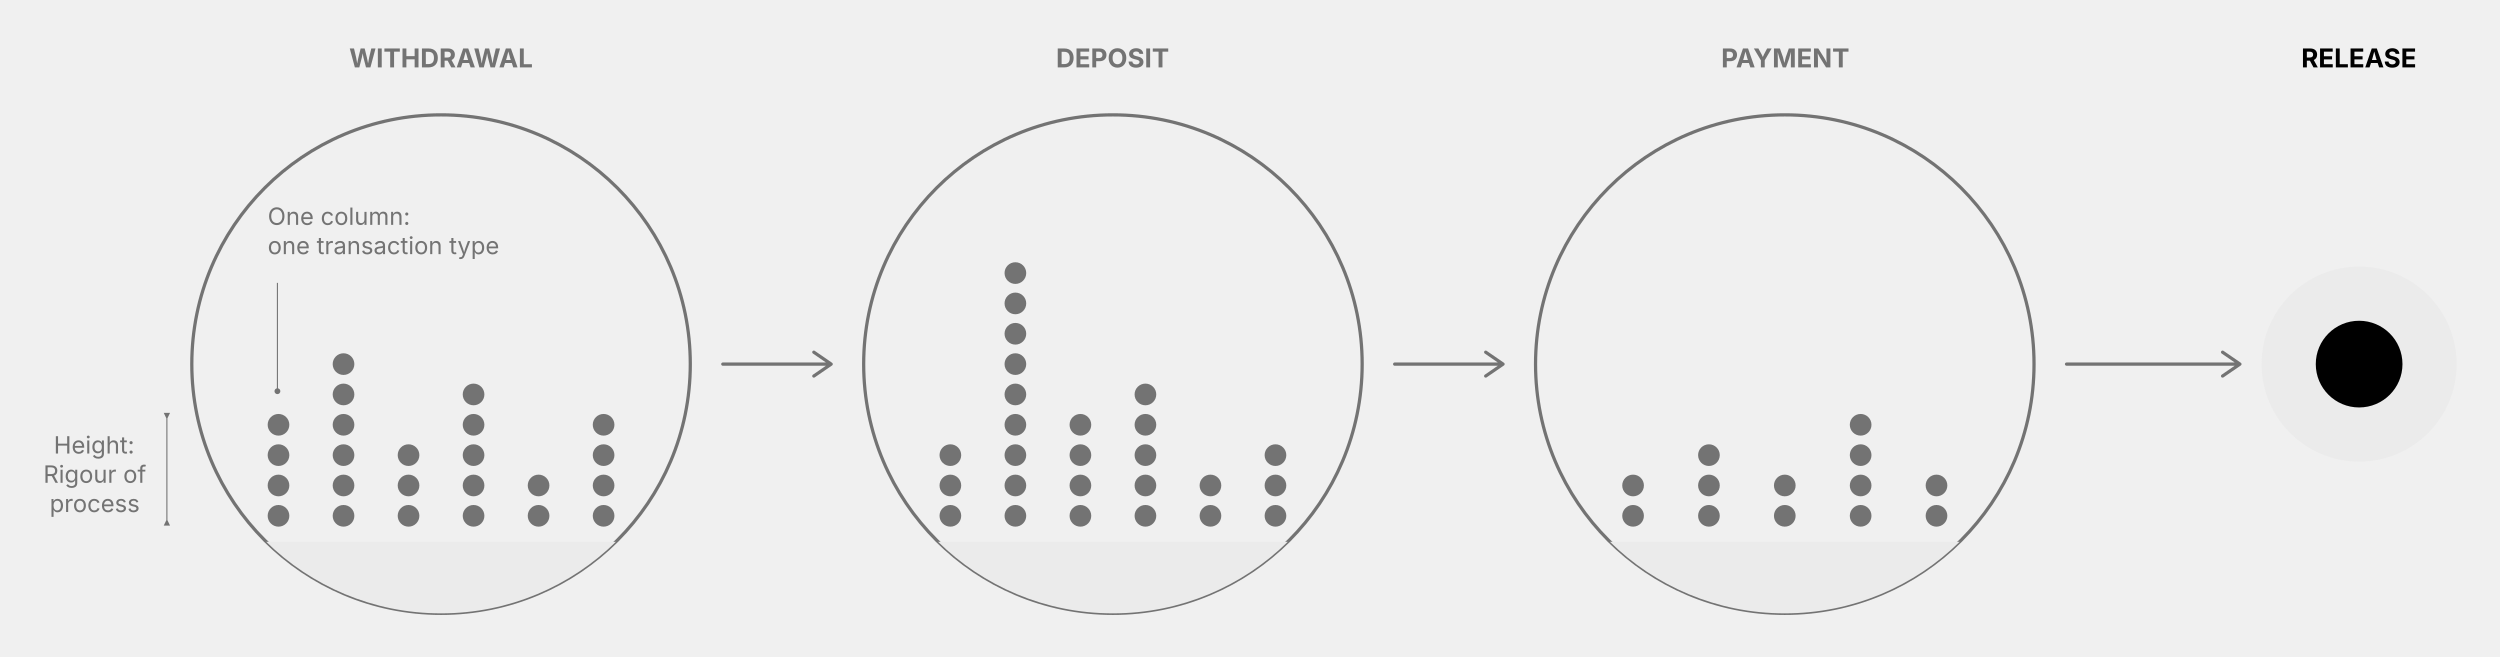
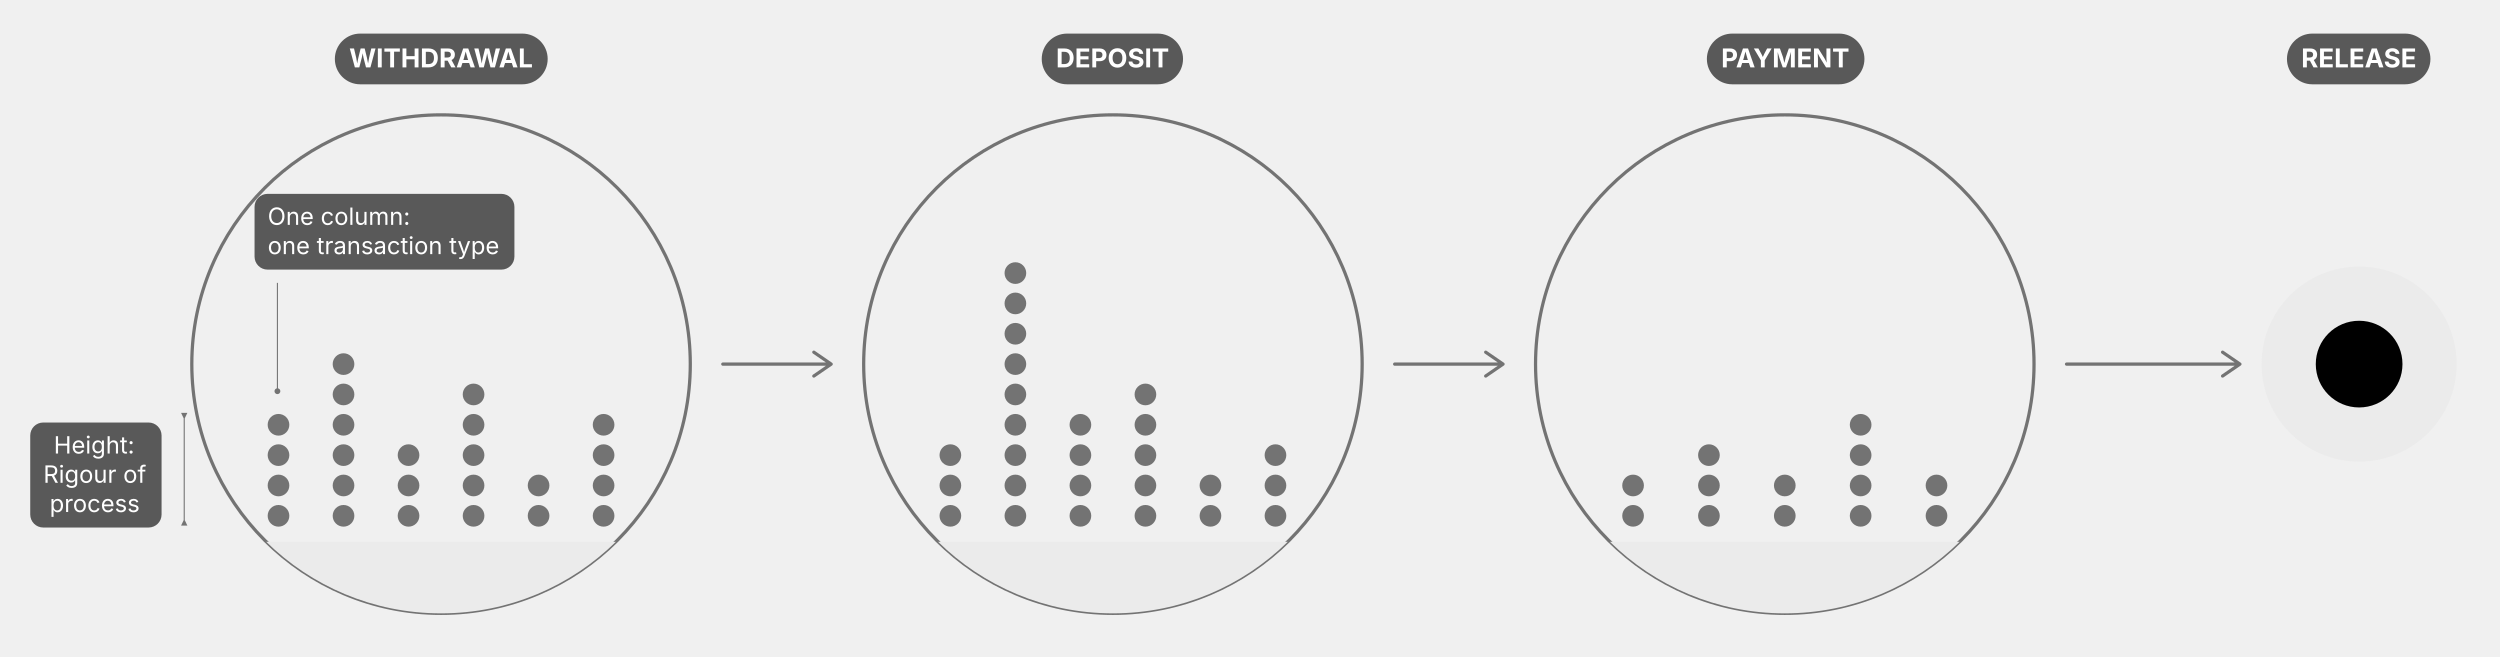
<svg xmlns="http://www.w3.org/2000/svg" class="story__svg" viewBox="-7 224 2307 606" role="img" aria-labelledby="teller-approach-title teller-approach-desc">
  <g font-family="Inter, sans-serif" fill="none">
    <g class="story__fade" data-stage="1" style="--i:0">
      <circle cx="400" cy="560" r="230" stroke="#737373" stroke-width="3" />
-       <text fill="#737373" font-family="Inter" font-size="24" font-weight="bold" letter-spacing="0em">
+       <rect x="302.0" y="255.0" width="196.4" height="46.8" rx="23.4" fill="#595959" />
+       <text fill="#fff" font-family="Inter" font-size="24" font-weight="bold" letter-spacing="0em">
        <tspan x="315.2" y="286.2">WITHDRAWAL</tspan>
      </text>
    </g>
    <g class="story__fade" data-stage="1" style="--i:1">
      <path d="M660 560H760M744 571L760 560L744 549" stroke="#737373" stroke-width="3" stroke-linecap="round" stroke-linejoin="round" />
    </g>
    <g class="story__fade" data-stage="1" style="--i:2">
      <circle cx="1020" cy="560" r="230" stroke="#737373" stroke-width="3" />
-       <text fill="#737373" font-family="Inter" font-size="24" font-weight="bold" letter-spacing="0em">
+       <rect x="954.3" y="255.0" width="130.4" height="46.8" rx="23.4" fill="#595959" />
+       <text fill="#fff" font-family="Inter" font-size="24" font-weight="bold" letter-spacing="0em">
        <tspan x="967.5" y="286.2">DEPOSIT</tspan>
      </text>
    </g>
    <g class="story__fade" data-stage="1" style="--i:3">
      <path d="M1280 560H1380M1364 571L1380 560L1364 549" stroke="#737373" stroke-width="3" stroke-linecap="round" stroke-linejoin="round" />
    </g>
    <g class="story__fade" data-stage="1" style="--i:4">
      <circle cx="1640" cy="560" r="230" stroke="#737373" stroke-width="3" />
-       <text fill="#737373" font-family="Inter" font-size="24" font-weight="bold" letter-spacing="0em">
+       <rect x="1568.1" y="255.0" width="145.4" height="46.8" rx="23.4" fill="#595959" />
+       <text fill="#fff" font-family="Inter" font-size="24" font-weight="bold" letter-spacing="0em">
        <tspan x="1581.3" y="286.2">PAYMENT</tspan>
      </text>
    </g>
    <g class="story__fade" data-stage="1" style="--i:5">
      <path d="M1900 560H2060M2044 571L2060 560L2044 549" stroke="#737373" stroke-width="3" stroke-linecap="round" stroke-linejoin="round" />
    </g>
    <g class="story__fade" data-stage="1" style="--i:6">
      <circle cx="2170" cy="560" r="90" fill="#EBEBEB" />
      <circle cx="2170" cy="560" r="40" fill="black" />
-       <text fill="black" font-family="Inter" font-size="24" font-weight="bold" letter-spacing="0em">
+       <rect x="2103.4" y="255.0" width="132.4" height="46.8" rx="23.4" fill="#595959" />
+       <text fill="#fff" font-family="Inter" font-size="24" font-weight="bold" letter-spacing="0em">
        <tspan x="2116.6" y="286.2">RELEASE</tspan>
      </text>
    </g>
    <g class="story__fade" data-stage="2" style="--i:0">
      <path d="M561.3 724C519.7 764.8 462.8 790 400 790C337.2 790 280.3 764.8 238.7 724H561.3Z" fill="#EBEBEB" />
    </g>
    <g class="story__fade" data-stage="2" style="--i:1;--d:0">
      <circle cx="250" cy="700" r="10" fill="#737373" />
    </g>
    <g class="story__fade" data-stage="2" style="--i:2;--d:30">
      <circle cx="250" cy="672" r="10" fill="#737373" />
    </g>
    <g class="story__fade" data-stage="2" style="--i:3;--d:60">
      <circle cx="250" cy="644" r="10" fill="#737373" />
    </g>
    <g class="story__fade" data-stage="2" style="--i:4;--d:90">
      <circle cx="250" cy="616" r="10" fill="#737373" />
    </g>
    <g class="story__fade" data-stage="2" style="--i:5">
-       <text fill="#737373" font-family="Inter" font-size="22" letter-spacing="0em">
+       <rect x="227.9" y="402.9" width="239.8" height="69.9" rx="12.0" fill="#595959" />
+       <text fill="#fff" font-family="Inter" font-size="22" letter-spacing="0em">
        <tspan x="240" y="431.5">One column:</tspan>
        <tspan x="240" y="458.5">one transaction type</tspan>
      </text>
      <path d="M249 587.7C250.5 587.7 251.7 586.5 251.7 585C251.7 583.5 250.5 582.3 249 582.3C247.5 582.3 246.3 583.5 246.3 585C246.3 586.5 247.5 587.7 249 587.7ZM249 585L249.5 585L249.5 485L249 485L248.5 485L248.5 585L249 585Z" fill="#737373" />
    </g>
    <g class="story__fade" data-stage="2" style="--i:6;--d:60">
      <circle cx="310" cy="700" r="10" fill="#737373" />
    </g>
    <g class="story__fade" data-stage="2" style="--i:7;--d:90">
      <circle cx="310" cy="672" r="10" fill="#737373" />
    </g>
    <g class="story__fade" data-stage="2" style="--i:8;--d:120">
      <circle cx="310" cy="644" r="10" fill="#737373" />
    </g>
    <g class="story__fade" data-stage="2" style="--i:9;--d:150">
      <circle cx="310" cy="616" r="10" fill="#737373" />
    </g>
    <g class="story__fade" data-stage="2" style="--i:10;--d:180">
      <circle cx="310" cy="588" r="10" fill="#737373" />
    </g>
    <g class="story__fade" data-stage="2" style="--i:11;--d:210">
      <circle cx="310" cy="560" r="10" fill="#737373" />
    </g>
    <g class="story__fade" data-stage="2" style="--i:12;--d:120">
      <circle cx="370" cy="700" r="10" fill="#737373" />
    </g>
    <g class="story__fade" data-stage="2" style="--i:13;--d:150">
      <circle cx="370" cy="672" r="10" fill="#737373" />
    </g>
    <g class="story__fade" data-stage="2" style="--i:14;--d:180">
      <circle cx="370" cy="644" r="10" fill="#737373" />
    </g>
    <g class="story__fade" data-stage="2" style="--i:15;--d:180">
      <circle cx="430" cy="700" r="10" fill="#737373" />
    </g>
    <g class="story__fade" data-stage="2" style="--i:16;--d:210">
      <circle cx="430" cy="672" r="10" fill="#737373" />
    </g>
    <g class="story__fade" data-stage="2" style="--i:17;--d:240">
      <circle cx="430" cy="644" r="10" fill="#737373" />
    </g>
    <g class="story__fade" data-stage="2" style="--i:18;--d:270">
      <circle cx="430" cy="616" r="10" fill="#737373" />
    </g>
    <g class="story__fade" data-stage="2" style="--i:19;--d:300">
      <circle cx="430" cy="588" r="10" fill="#737373" />
    </g>
    <g class="story__fade" data-stage="2" style="--i:20;--d:240">
      <circle cx="490" cy="700" r="10" fill="#737373" />
    </g>
    <g class="story__fade" data-stage="2" style="--i:21;--d:270">
      <circle cx="490" cy="672" r="10" fill="#737373" />
    </g>
    <g class="story__fade" data-stage="2" style="--i:22;--d:300">
      <circle cx="550" cy="700" r="10" fill="#737373" />
    </g>
    <g class="story__fade" data-stage="2" style="--i:23;--d:330">
      <circle cx="550" cy="672" r="10" fill="#737373" />
    </g>
    <g class="story__fade" data-stage="2" style="--i:24;--d:360">
      <circle cx="550" cy="644" r="10" fill="#737373" />
    </g>
    <g class="story__fade" data-stage="2" style="--i:25;--d:390">
      <circle cx="550" cy="616" r="10" fill="#737373" />
    </g>
    <g class="story__fade" data-stage="2" style="--i:26">
      <path d="M1181.3 724C1139.8 764.8 1082.8 790 1020 790C957.2 790 900.3 764.8 858.7 724H1181.3Z" fill="#EBEBEB" />
    </g>
    <g class="story__fade" data-stage="2" style="--i:27;--d:360">
      <circle cx="870" cy="700" r="10" fill="#737373" />
    </g>
    <g class="story__fade" data-stage="2" style="--i:28;--d:390">
      <circle cx="870" cy="672" r="10" fill="#737373" />
    </g>
    <g class="story__fade" data-stage="2" style="--i:29;--d:420">
      <circle cx="870" cy="644" r="10" fill="#737373" />
    </g>
    <g class="story__fade" data-stage="2" style="--i:30;--d:420">
      <circle cx="930" cy="700" r="10" fill="#737373" />
    </g>
    <g class="story__fade" data-stage="2" style="--i:31;--d:450">
      <circle cx="930" cy="672" r="10" fill="#737373" />
    </g>
    <g class="story__fade" data-stage="2" style="--i:32;--d:480">
      <circle cx="930" cy="644" r="10" fill="#737373" />
    </g>
    <g class="story__fade" data-stage="2" style="--i:33;--d:510">
      <circle cx="930" cy="616" r="10" fill="#737373" />
    </g>
    <g class="story__fade" data-stage="2" style="--i:34;--d:540">
      <circle cx="930" cy="588" r="10" fill="#737373" />
    </g>
    <g class="story__fade" data-stage="2" style="--i:35;--d:570">
      <circle cx="930" cy="560" r="10" fill="#737373" />
    </g>
    <g class="story__fade" data-stage="2" style="--i:36;--d:600">
      <circle cx="930" cy="532" r="10" fill="#737373" />
    </g>
    <g class="story__fade" data-stage="2" style="--i:37;--d:630">
      <circle cx="930" cy="504" r="10" fill="#737373" />
    </g>
    <g class="story__fade" data-stage="2" style="--i:38;--d:660">
      <circle cx="930" cy="476" r="10" fill="#737373" />
    </g>
    <g class="story__fade" data-stage="2" style="--i:39;--d:480">
      <circle cx="990" cy="700" r="10" fill="#737373" />
    </g>
    <g class="story__fade" data-stage="2" style="--i:40;--d:510">
      <circle cx="990" cy="672" r="10" fill="#737373" />
    </g>
    <g class="story__fade" data-stage="2" style="--i:41;--d:540">
      <circle cx="990" cy="644" r="10" fill="#737373" />
    </g>
    <g class="story__fade" data-stage="2" style="--i:42;--d:570">
      <circle cx="990" cy="616" r="10" fill="#737373" />
    </g>
    <g class="story__fade" data-stage="2" style="--i:43;--d:540">
      <circle cx="1050" cy="700" r="10" fill="#737373" />
    </g>
    <g class="story__fade" data-stage="2" style="--i:44;--d:570">
      <circle cx="1050" cy="672" r="10" fill="#737373" />
    </g>
    <g class="story__fade" data-stage="2" style="--i:45;--d:600">
      <circle cx="1050" cy="644" r="10" fill="#737373" />
    </g>
    <g class="story__fade" data-stage="2" style="--i:46;--d:630">
      <circle cx="1050" cy="616" r="10" fill="#737373" />
    </g>
    <g class="story__fade" data-stage="2" style="--i:47;--d:660">
      <circle cx="1050" cy="588" r="10" fill="#737373" />
    </g>
    <g class="story__fade" data-stage="2" style="--i:48;--d:600">
      <circle cx="1110" cy="700" r="10" fill="#737373" />
    </g>
    <g class="story__fade" data-stage="2" style="--i:49;--d:630">
      <circle cx="1110" cy="672" r="10" fill="#737373" />
    </g>
    <g class="story__fade" data-stage="2" style="--i:50;--d:660">
      <circle cx="1170" cy="700" r="10" fill="#737373" />
    </g>
    <g class="story__fade" data-stage="2" style="--i:51;--d:690">
      <circle cx="1170" cy="672" r="10" fill="#737373" />
    </g>
    <g class="story__fade" data-stage="2" style="--i:52;--d:720">
      <circle cx="1170" cy="644" r="10" fill="#737373" />
    </g>
    <g class="story__fade" data-stage="2" style="--i:53">
      <path d="M1801.3 724C1759.8 764.8 1702.8 790 1640 790C1577.2 790 1520.2 764.8 1478.7 724H1801.3Z" fill="#EBEBEB" />
    </g>
    <g class="story__fade" data-stage="2" style="--i:54;--d:720">
      <circle cx="1500" cy="700" r="10" fill="#737373" />
    </g>
    <g class="story__fade" data-stage="2" style="--i:55;--d:750">
      <circle cx="1500" cy="672" r="10" fill="#737373" />
    </g>
    <g class="story__fade" data-stage="2" style="--i:56;--d:780">
      <circle cx="1570" cy="700" r="10" fill="#737373" />
    </g>
    <g class="story__fade" data-stage="2" style="--i:57;--d:810">
      <circle cx="1570" cy="672" r="10" fill="#737373" />
    </g>
    <g class="story__fade" data-stage="2" style="--i:58;--d:840">
      <circle cx="1570" cy="644" r="10" fill="#737373" />
    </g>
    <g class="story__fade" data-stage="2" style="--i:59;--d:840">
      <circle cx="1640" cy="700" r="10" fill="#737373" />
    </g>
    <g class="story__fade" data-stage="2" style="--i:60;--d:870">
      <circle cx="1640" cy="672" r="10" fill="#737373" />
    </g>
    <g class="story__fade" data-stage="2" style="--i:61;--d:900">
      <circle cx="1710" cy="700" r="10" fill="#737373" />
    </g>
    <g class="story__fade" data-stage="2" style="--i:62;--d:930">
      <circle cx="1710" cy="672" r="10" fill="#737373" />
    </g>
    <g class="story__fade" data-stage="2" style="--i:63;--d:960">
      <circle cx="1710" cy="644" r="10" fill="#737373" />
    </g>
    <g class="story__fade" data-stage="2" style="--i:64;--d:990">
      <circle cx="1710" cy="616" r="10" fill="#737373" />
    </g>
    <g class="story__fade" data-stage="2" style="--i:65;--d:960">
      <circle cx="1780" cy="700" r="10" fill="#737373" />
    </g>
    <g class="story__fade" data-stage="2" style="--i:66;--d:990">
      <circle cx="1780" cy="672" r="10" fill="#737373" />
    </g>
    <g class="story__fade" data-stage="3" style="--i:0">
-       <text fill="#737373" font-family="Inter" font-size="22" letter-spacing="0em">
+       <rect x="20.9" y="613.9" width="121.2" height="96.9" rx="12.0" fill="#595959" />
+       <text fill="#fff" font-family="Inter" font-size="22" letter-spacing="0em">
        <tspan x="42.6" y="642.5">Height:</tspan>
        <tspan x="33" y="669.5">Rigour of </tspan>
        <tspan x="38.8" y="696.5">process</tspan>
      </text>
-       <path d="M146.5 704L144.1 709L149.9 709L147.5 704L146.5 704ZM147.5 610L149.9 605L144.1 605L146.5 610L147.5 610ZM147 704.5L147.5 704.5L147.5 609.5L147 609.5L146.5 609.5L146.5 704.5L147 704.5Z" fill="#737373" />
+       <path d="M146.5 704L144.1 709L149.9 709L147.5 704L146.5 704ZM147.5 610L149.9 605L144.1 605L146.5 610L147.5 610ZM147 704.5L147.5 704.5L147.5 609.5L147 609.5L146.5 609.5L146.5 704.5L147 704.5Z" fill="#737373" transform="translate(16 0)" />
    </g>
  </g>
</svg>
